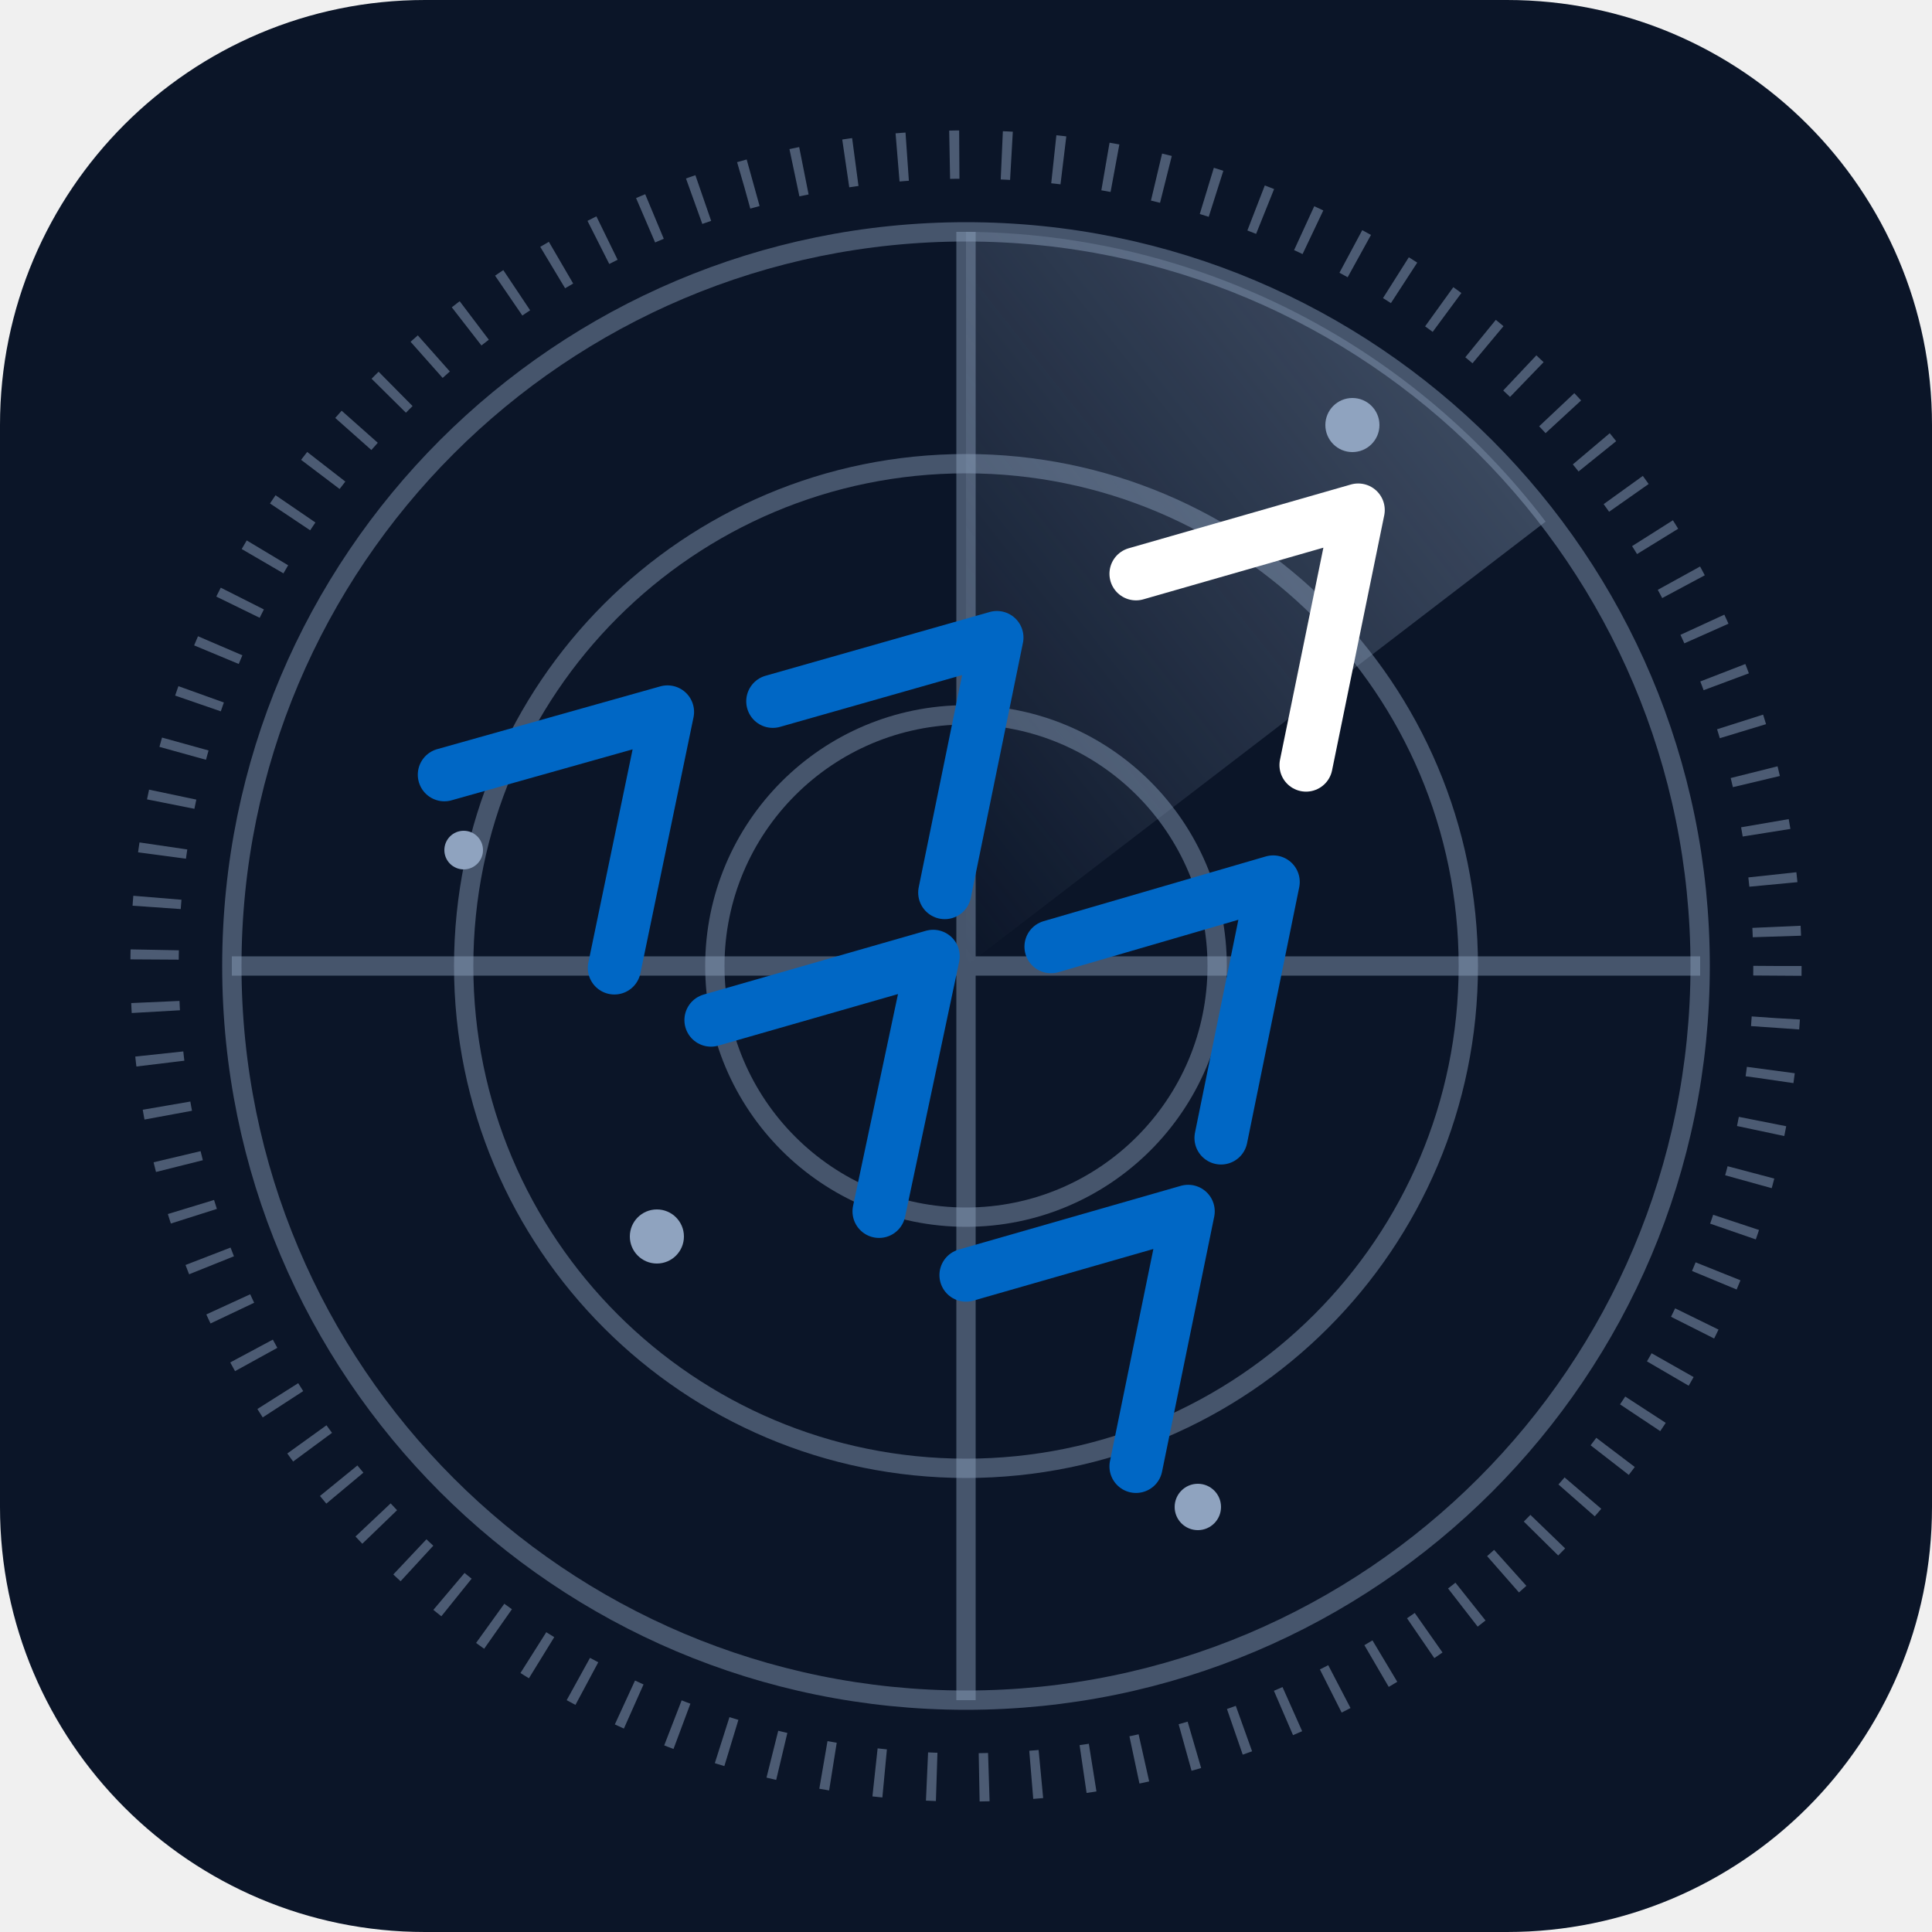
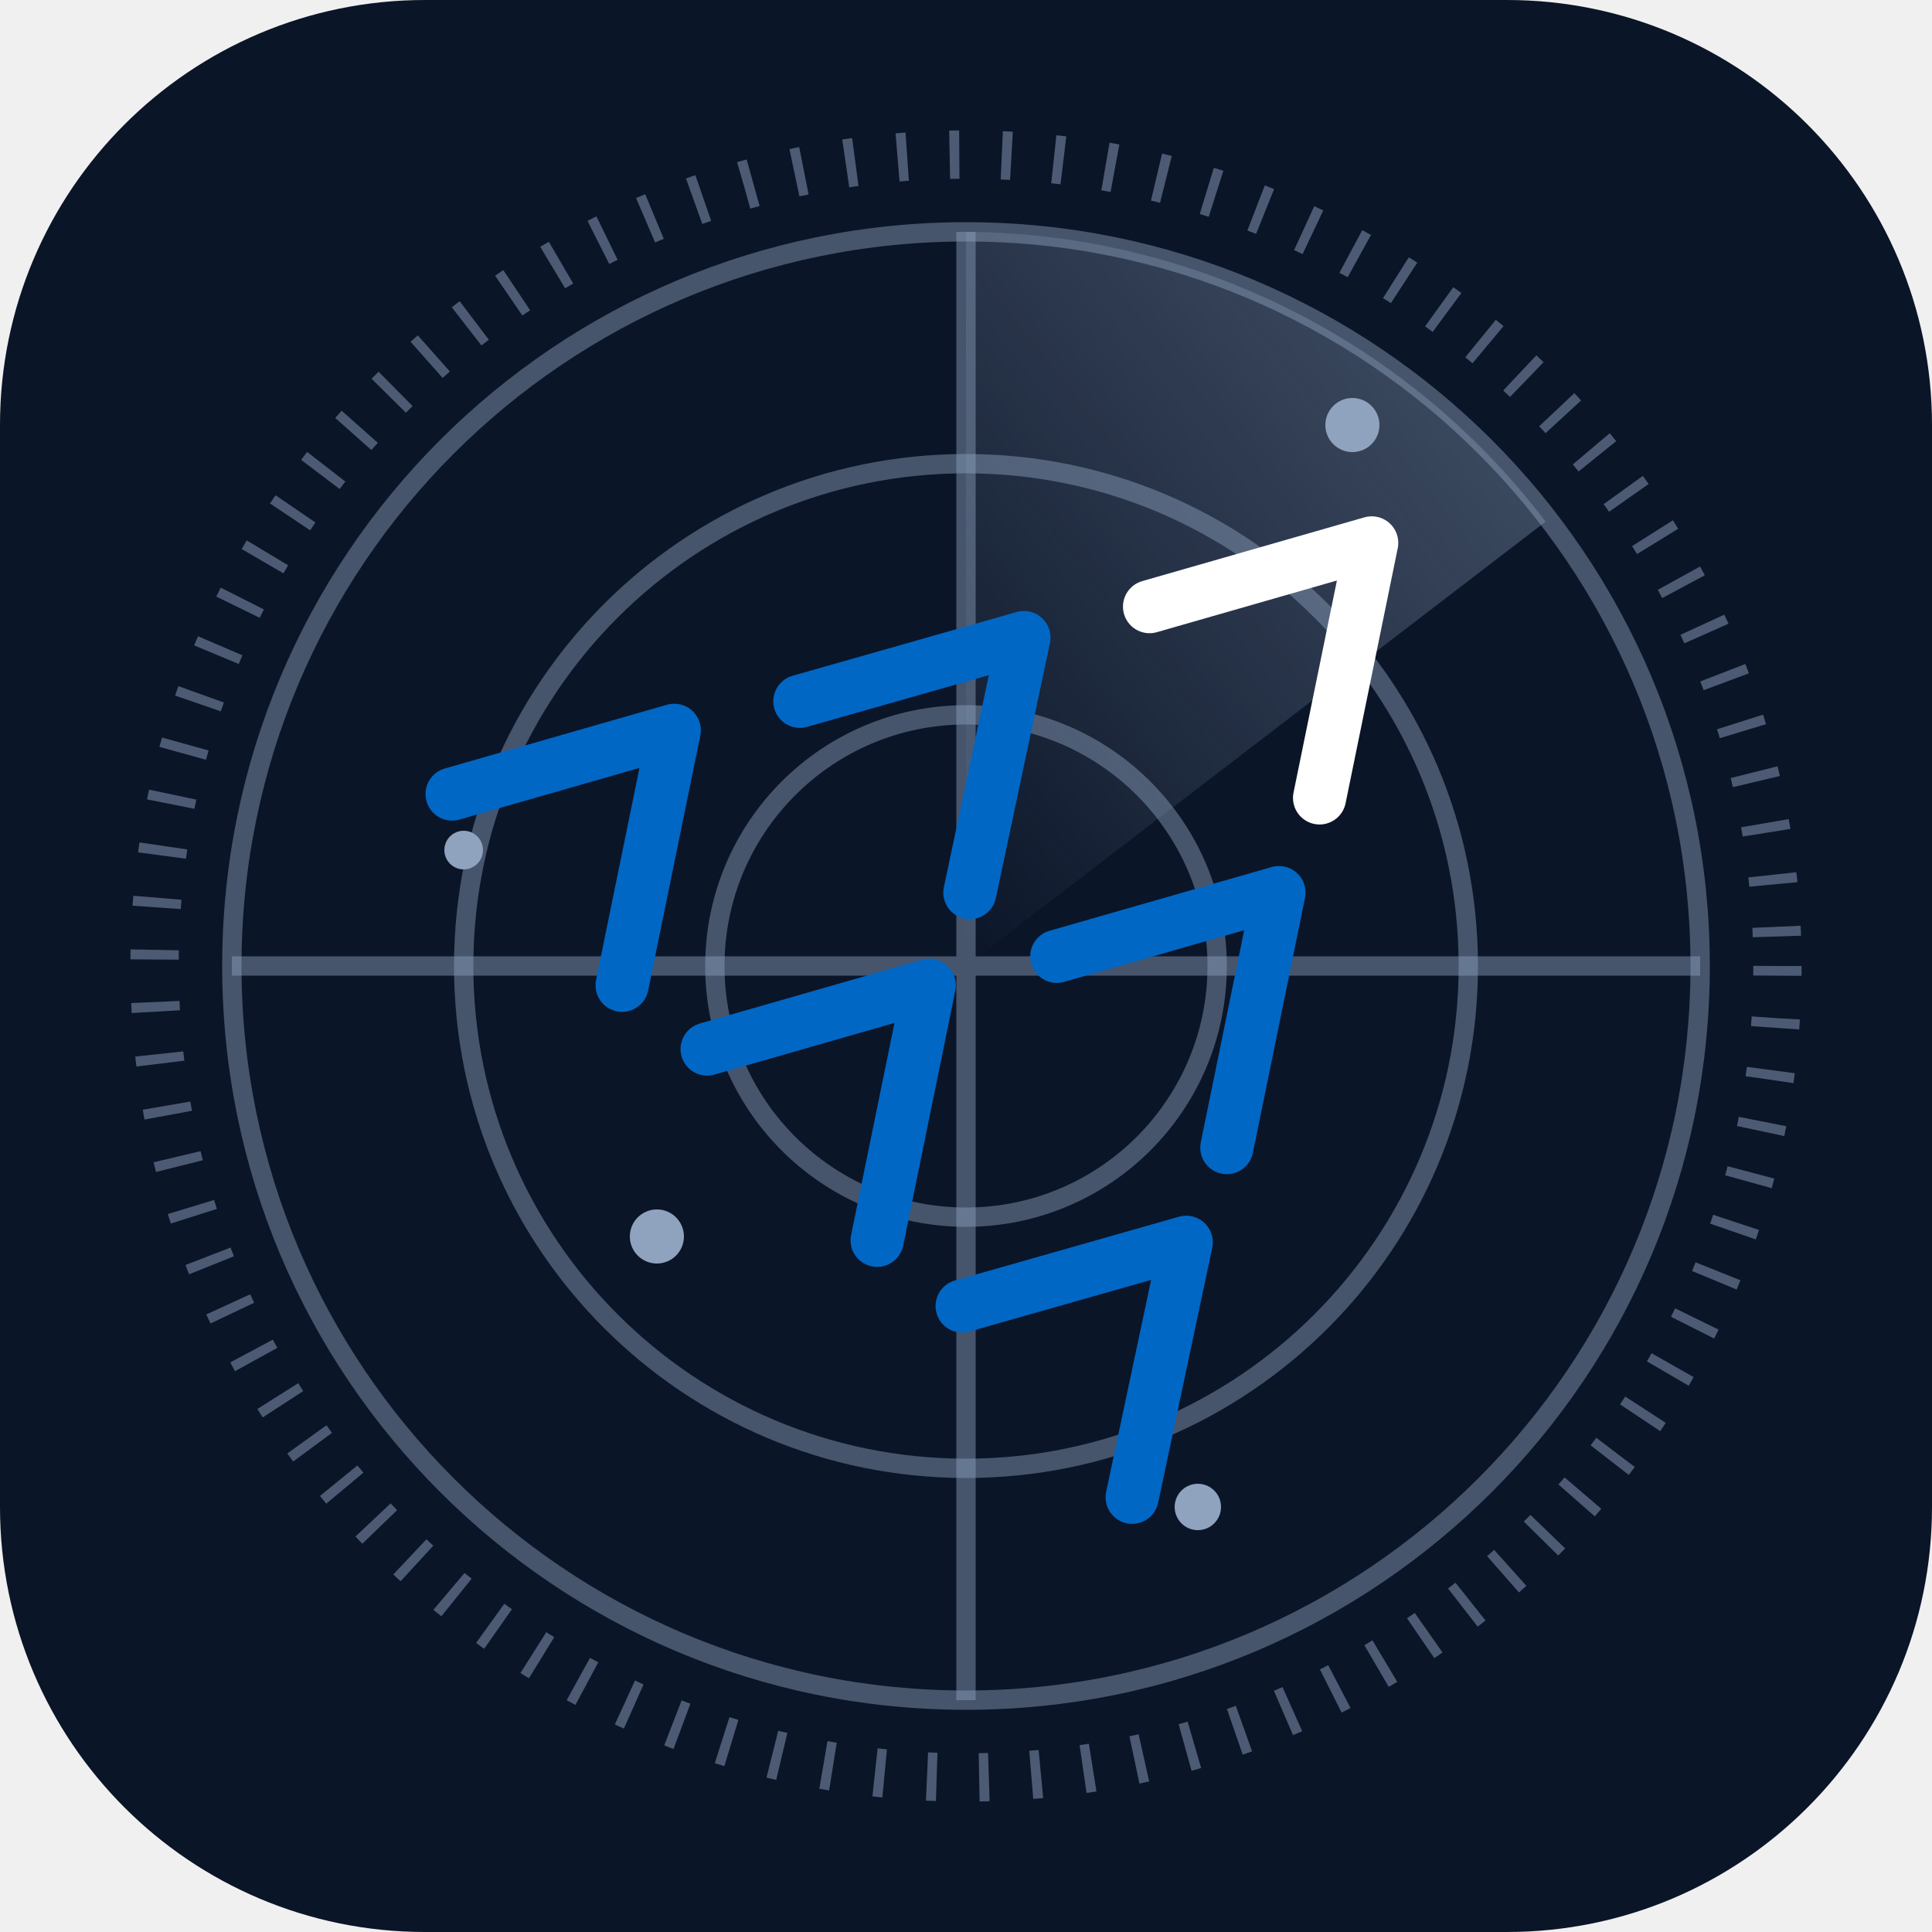
<svg xmlns="http://www.w3.org/2000/svg" viewBox="0 0 100 100" role="img">
  <rect width="100" height="100" rx="22" fill="#0B1528" />
  <defs>
    <linearGradient id="s" x1="0" y1="1" x2="1" y2="0">
      <stop offset="0" stop-color="#8FA3BF" stop-opacity="0" />
      <stop offset="1" stop-color="#8FA3BF" stop-opacity=".45" />
    </linearGradient>
  </defs>
  <g fill="none" stroke="#8FA3BF" stroke-opacity=".45">
    <circle cx="50" cy="50" r="38" />
    <circle cx="50" cy="50" r="26" />
    <circle cx="50" cy="50" r="13" />
    <path d="M12 50H88M50 12V88" />
  </g>
  <circle cx="50" cy="50" r="42" fill="none" stroke="#8FA3BF" stroke-width="2.5" stroke-dasharray="0.5 2.2" stroke-opacity=".5" />
  <path d="M50 50L50 12A38 38 0 0 1 80 27Z" fill="url(#s)" />
  <g fill="#8FA3BF">
    <circle cx="70" cy="22" r="1.4" />
    <circle cx="34" cy="64" r="1.4" />
    <circle cx="62" cy="78" r="1.2" />
    <circle cx="24" cy="44" r="1" />
  </g>
  <g fill="none" stroke-linecap="round" stroke-linejoin="round" stroke-width="2.75">
-     <path d="M58.8 29.7L70.3 26.4L67.6 39.6" stroke="#fff" />
-     <path d="M40.0 36.3L51.6 33.0L48.9 46.2" stroke="#0067C5" />
-     <path d="M23.0 40.1L34.55 36.85L31.8 50.1" stroke="#0067C5" />
-     <path d="M54.4 49.0L65.9 45.65L63.2 58.9" stroke="#0067C5" />
-     <path d="M36.8 52.8L48.3 49.5L45.5 62.7" stroke="#0067C5" />
-     <path d="M50.0 66.0L61.5 62.7L58.8 75.9" stroke="#0067C5" />
+     <path d="M59.5 31.4L71.0 28.1L68.3 41.3" stroke="#fff" />
+     <path d="M41.4 36.3L53.0 33.0L50.2 46.2" stroke="#0067C5" />
+     <path d="M23.4 41.1L34.9 37.8L32.2 51.0" stroke="#0067C5" />
+     <path d="M54.7 49.5L66.2 46.2L63.5 59.4" stroke="#0067C5" />
+     <path d="M36.6 54.3L48.1 51.0L45.4 64.2" stroke="#0067C5" />
+     <path d="M49.8 67.6L61.4 64.3L58.6 77.5" stroke="#0067C5" />
  </g>
</svg>
